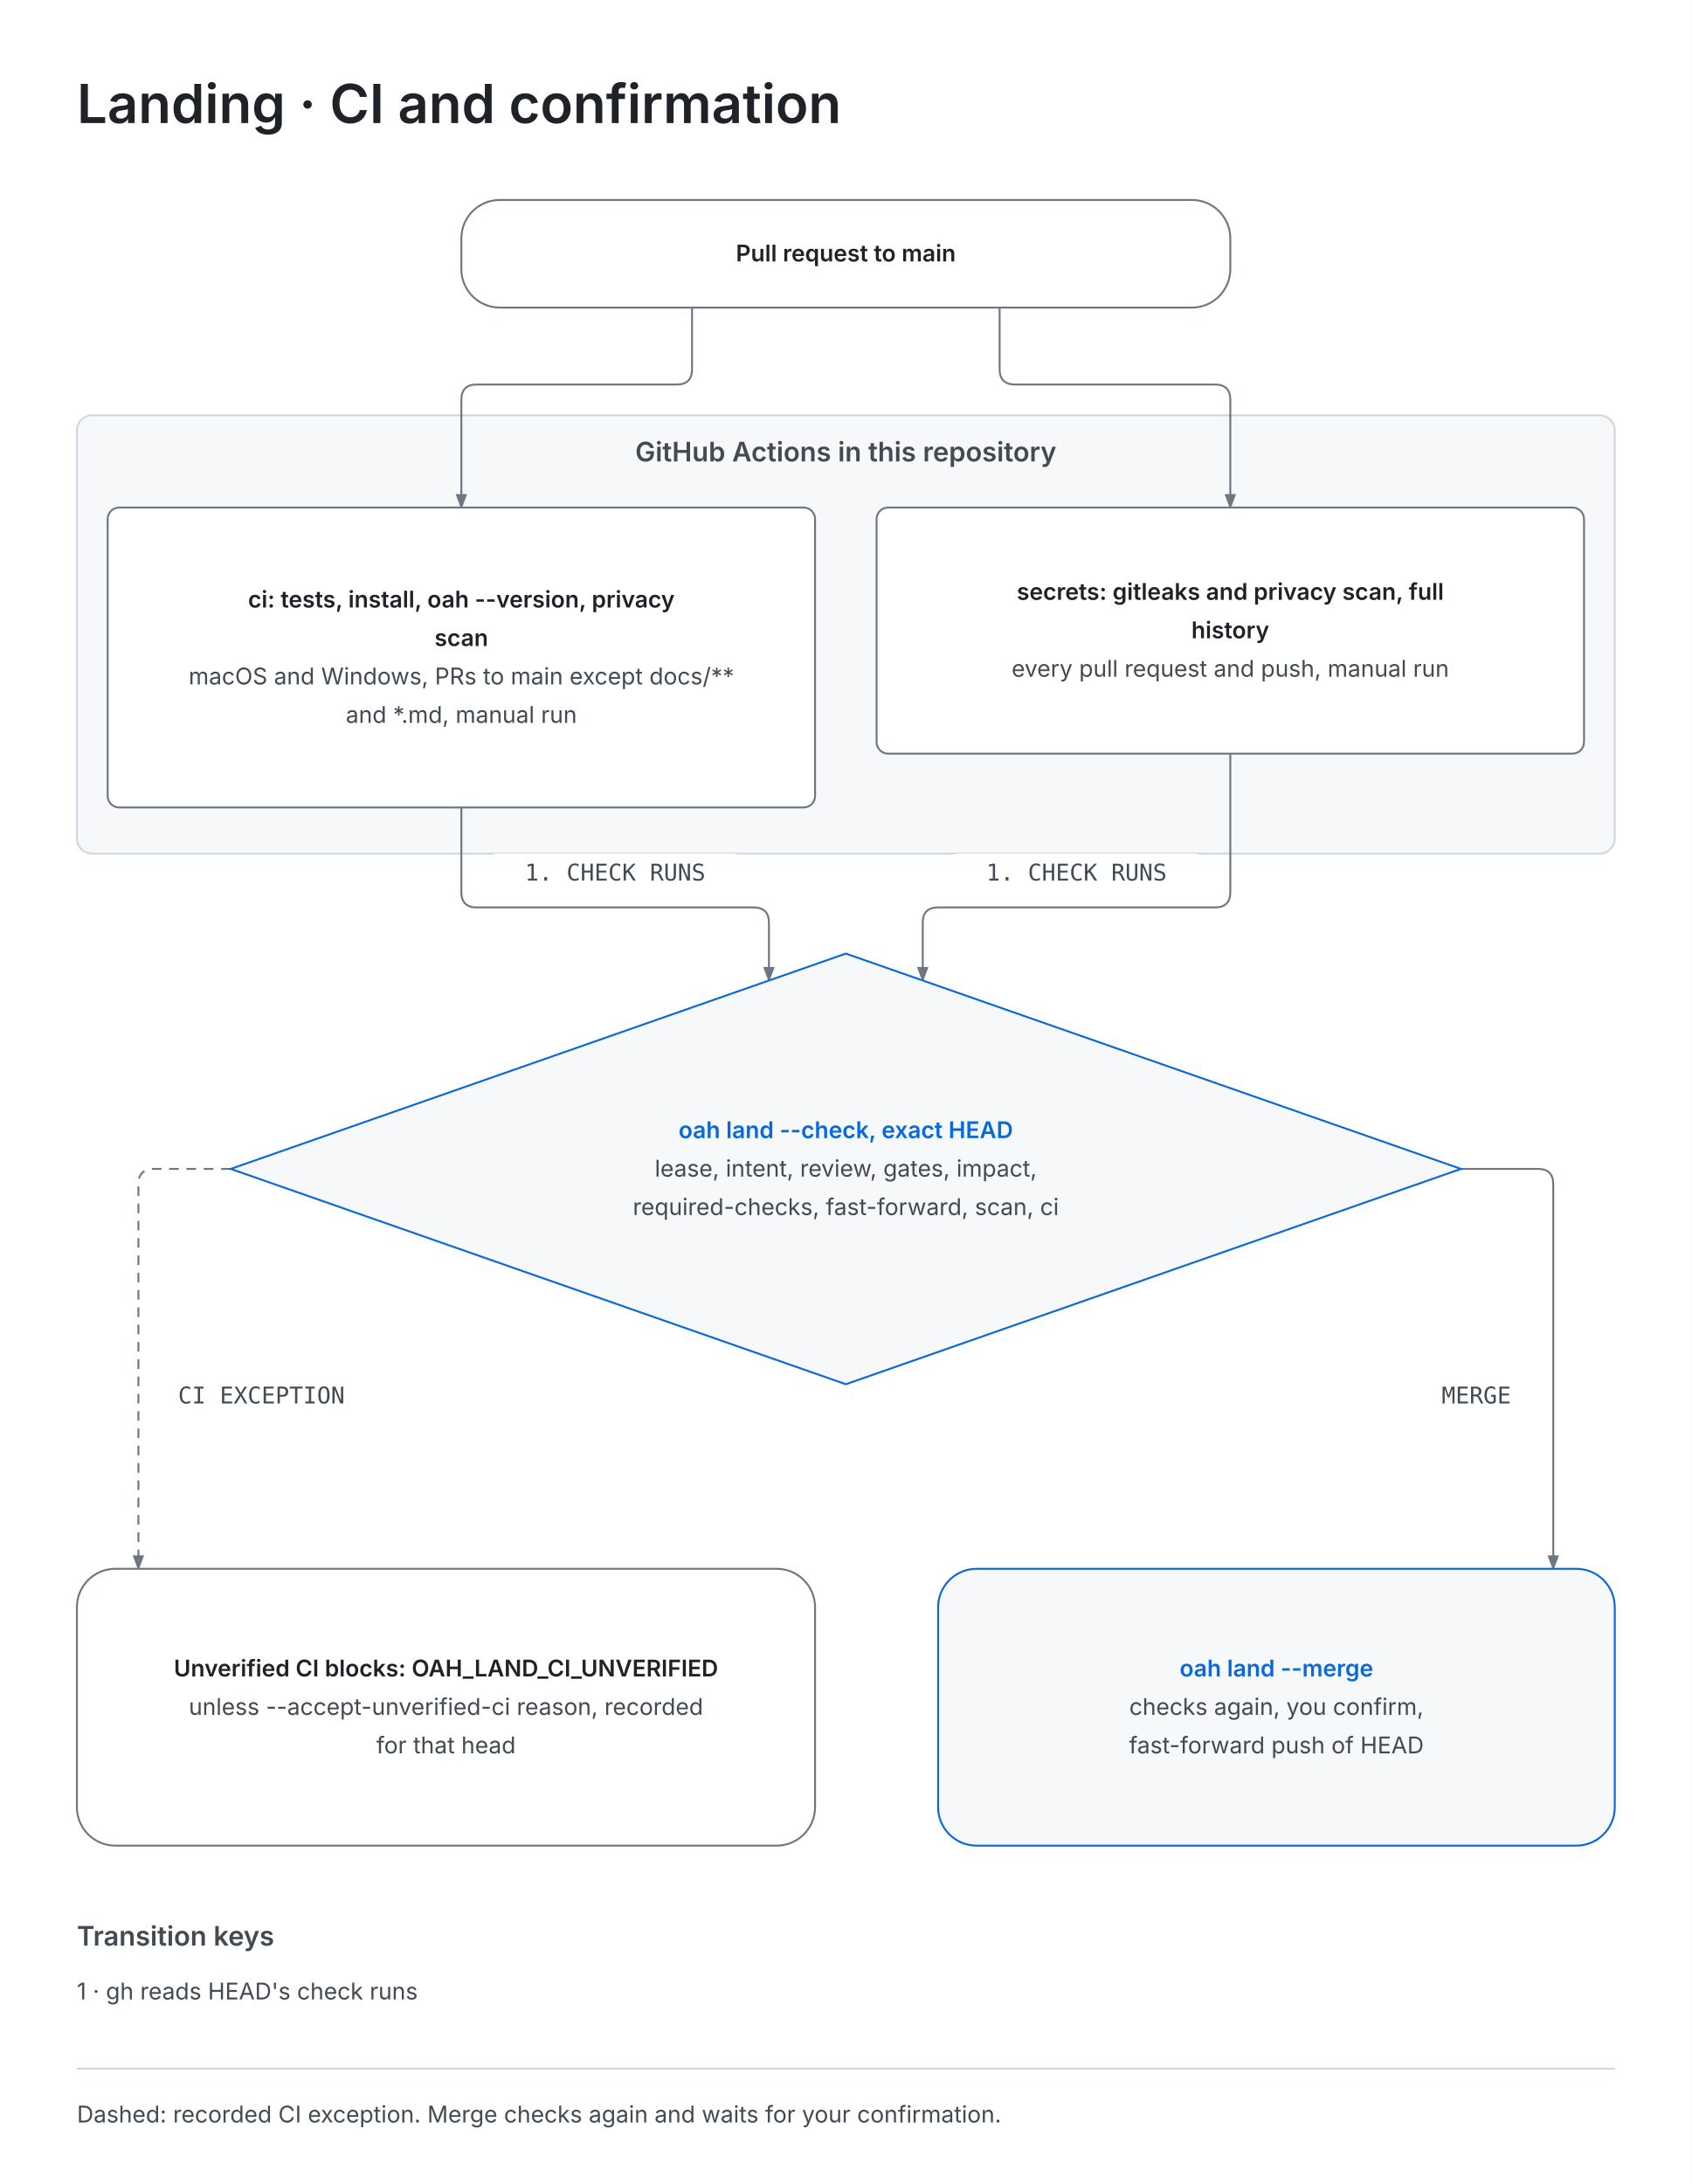
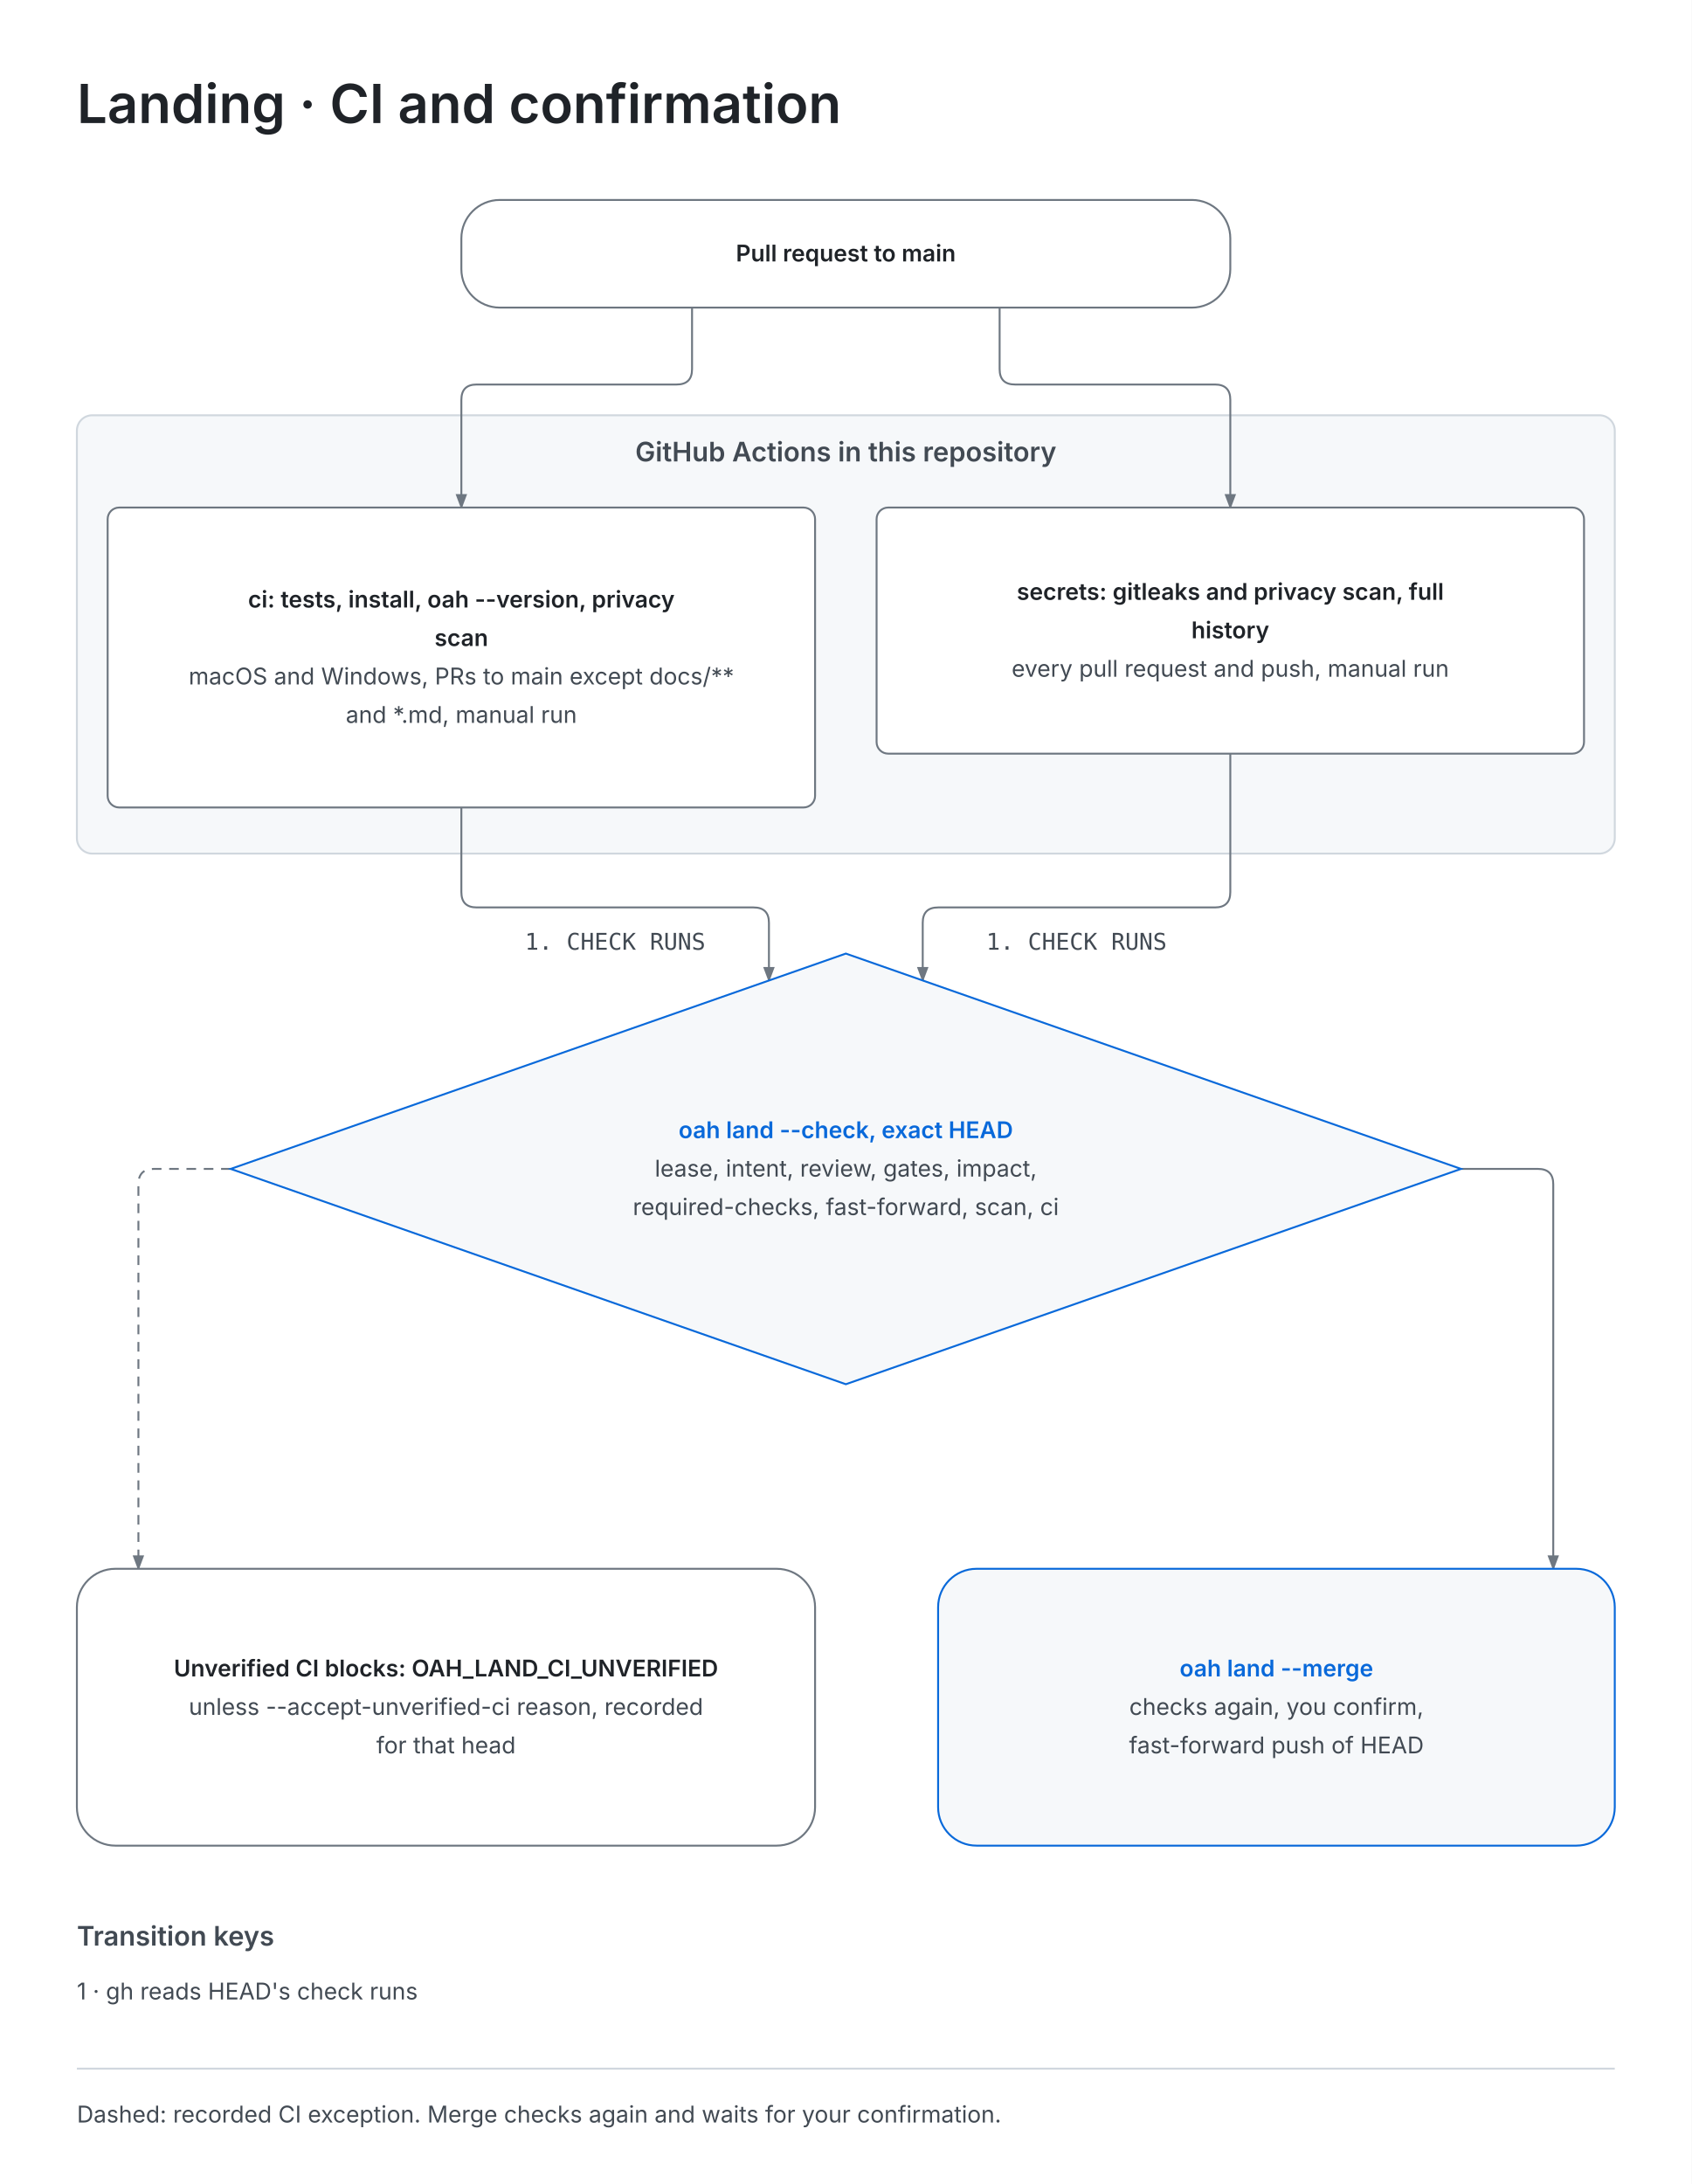
<svg xmlns="http://www.w3.org/2000/svg" viewBox="0 0 880 1136" role="img" aria-labelledby="concepts-landing-checks-light-title concepts-landing-checks-light-desc" data-source-diagram="5" id="concepts-landing-checks-light-root">
  <defs>
    <style>#concepts-landing-checks-light-root { font-family: system-ui, -apple-system, "Segoe UI", sans-serif; color: #1f2328; }
      #concepts-landing-checks-light-root .diagram-container { width: 100%; overflow-x: auto; }
      #concepts-landing-checks-light-root .title { font-size: 28px; font-weight: 600; }
      #concepts-landing-checks-light-root .group { font-size: 14px; font-weight: 600; }
      #concepts-landing-checks-light-root .node { font-size: 12px; font-weight: 600; }
      #concepts-landing-checks-light-root .label { font-size: 12px; font-weight: 400; }
      #concepts-landing-checks-light-root .arrow-label { font-family: ui-monospace, "SFMono-Regular", Consolas, monospace; font-size: 12px; font-weight: 400; }
      @media print {
#concepts-landing-checks-light-root .diagram-container { overflow-x: visible; }
}</style>
    <marker id="concepts-landing-checks-light-arrow" markerWidth="8" markerHeight="6" refX="7" refY="3" orient="auto">
      <polygon points="0 0, 8 3, 0 6" fill="#6e7781" />
    </marker>
    <marker id="concepts-landing-checks-light-arrow-accent" markerWidth="8" markerHeight="6" refX="7" refY="3" orient="auto">
      <polygon points="0 0, 8 3, 0 6" fill="#1a7f37" />
    </marker>
    <marker id="concepts-landing-checks-light-arrow-link" markerWidth="8" markerHeight="6" refX="7" refY="3" orient="auto">
      <polygon points="0 0, 8 3, 0 6" fill="#0969da" />
    </marker>
  </defs>
  <rect x="0" y="0" width="880" height="1136" rx="0" fill="#ffffff" />
  <text x="40" y="64" class="title" text-anchor="start" fill="#1f2328">Landing · CI and confirmation</text>
  <g data-container-id="actions">
    <rect x="40" y="216" width="800" height="228" rx="8" fill="#f6f8fa" stroke="#d0d7de" stroke-width="1" />
    <text x="440.0" y="240" class="group" text-anchor="middle" fill="#424a53">GitHub Actions in this repository</text>
  </g>
  <path d="M 360,160 L 360,192 Q 360,200 352,200 L 248,200 Q 240,200 240,208 L 240,264" data-edge-id="e6" data-from="pr" data-to="tests" data-label="" fill="none" stroke="#6e7781" stroke-width="1" marker-end="url(#concepts-landing-checks-light-arrow)" />
  <path d="M 520,160 L 520,192 Q 520,200 528,200 L 632,200 Q 640,200 640,208 L 640,264" data-edge-id="e7" data-from="pr" data-to="secrets" data-label="" fill="none" stroke="#6e7781" stroke-width="1" marker-end="url(#concepts-landing-checks-light-arrow)" />
  <path d="M 240,420 L 240,464 Q 240,472 248,472 L 392,472 Q 400,472 400,480 L 400,510" data-edge-id="e8" data-from="tests" data-to="land" data-label="gh reads HEAD's check runs" fill="none" stroke="#6e7781" stroke-width="1" marker-end="url(#concepts-landing-checks-light-arrow)" />
  <path d="M 640,392 L 640,464 Q 640,472 632,472 L 488,472 Q 480,472 480,480 L 480,510" data-edge-id="e9" data-from="secrets" data-to="land" data-label="gh reads HEAD's check runs" fill="none" stroke="#6e7781" stroke-width="1" marker-end="url(#concepts-landing-checks-light-arrow)" />
  <path d="M 120,608 L 80,608 Q 72,608 72,616 L 72,816" data-edge-id="e10" data-from="land" data-to="exc" data-label="" fill="none" stroke="#6e7781" stroke-width="1" stroke-dasharray="5,4" marker-end="url(#concepts-landing-checks-light-arrow)" />
  <path d="M 760,608 L 800,608 Q 808,608 808,616 L 808,816" data-edge-id="e11" data-from="land" data-to="landed" data-label="" fill="none" stroke="#6e7781" stroke-width="1" marker-end="url(#concepts-landing-checks-light-arrow)" />
-   <rect x="256" y="444" width="128" height="20" rx="2" fill="#ffffff" />
-   <text x="320.0" y="458" class="arrow-label" text-anchor="middle" fill="#424a53">1. CHECK RUNS</text>
-   <rect x="496" y="444" width="128" height="20" rx="2" fill="#ffffff" />
-   <text x="560.0" y="458" class="arrow-label" text-anchor="middle" fill="#424a53">1. CHECK RUNS</text>
-   <rect x="80" y="716" width="112" height="20" rx="2" fill="#ffffff" />
-   <text x="136.0" y="730" class="arrow-label" text-anchor="middle" fill="#424a53">CI EXCEPTION</text>
-   <rect x="736" y="716" width="64" height="20" rx="2" fill="#ffffff" />
-   <text x="768.0" y="730" class="arrow-label" text-anchor="middle" fill="#424a53">MERGE</text>
+   <rect x="256" y="480" width="128" height="20" rx="2" fill="#ffffff" />
+   <text x="320.0" y="494" class="arrow-label" text-anchor="middle" fill="#424a53">1. CHECK RUNS</text>
+   <rect x="496" y="480" width="128" height="20" rx="2" fill="#ffffff" />
+   <text x="560.0" y="494" class="arrow-label" text-anchor="middle" fill="#424a53">1. CHECK RUNS</text>
  <g data-node-id="pr" data-source-label="Pull request to main">
    <rect x="240" y="104" width="400" height="56" rx="20" fill="#ffffff" stroke="#6e7781" stroke-width="1" />
    <text x="440.0" y="136.0" class="node" text-anchor="middle" fill="#1f2328">Pull request to main</text>
  </g>
  <g data-node-id="tests" data-parent="actions" data-source-label="ci: tests, install, oah --version, privacy scan macOS and Windows, PRs to main except docs/** and *.md, manual run">
    <rect x="56" y="264" width="368" height="156" rx="6" fill="#ffffff" stroke="#6e7781" stroke-width="1" />
    <text x="240.0" y="316.0" class="node" text-anchor="middle" fill="#1f2328">ci: tests, install, oah --version, privacy</text>
    <text x="240.0" y="336.0" class="node" text-anchor="middle" fill="#1f2328">scan</text>
    <text x="240.0" y="356.0" class="label" text-anchor="middle" fill="#424a53">macOS and Windows, PRs to main except docs/**</text>
    <text x="240.0" y="376.0" class="label" text-anchor="middle" fill="#424a53">and *.md, manual run</text>
  </g>
  <g data-node-id="secrets" data-parent="actions" data-source-label="secrets: gitleaks and privacy scan, full history every pull request and push, manual run">
    <rect x="456" y="264" width="368" height="128" rx="6" fill="#ffffff" stroke="#6e7781" stroke-width="1" />
    <text x="640.0" y="312.0" class="node" text-anchor="middle" fill="#1f2328">secrets: gitleaks and privacy scan, full</text>
    <text x="640.0" y="332.0" class="node" text-anchor="middle" fill="#1f2328">history</text>
    <text x="640.0" y="352.0" class="label" text-anchor="middle" fill="#424a53">every pull request and push, manual run</text>
  </g>
  <g data-node-id="land" data-source-label="oah land --check, exact HEAD lease, intent, review, gates, impact, required-checks, fast-forward, scan, ci">
    <polygon points="440.0,496 760,608.0 440.0,720 120,608.0" fill="#f6f8fa" stroke="#0969da" stroke-width="1" />
    <text x="440.0" y="592.0" class="node" text-anchor="middle" fill="#0969da">oah land --check, exact HEAD</text>
    <text x="440.0" y="612.0" class="label" text-anchor="middle" fill="#424a53">lease, intent, review, gates, impact,</text>
    <text x="440.0" y="632.0" class="label" text-anchor="middle" fill="#424a53">required-checks, fast-forward, scan, ci</text>
  </g>
  <g data-node-id="exc" data-source-label="Unverified CI blocks: OAH_LAND_CI_UNVERIFIED unless --accept-unverified-ci reason, recorded for that head">
    <rect x="40" y="816" width="384" height="144" rx="20" fill="#ffffff" stroke="#6e7781" stroke-width="1" />
    <text x="232.0" y="872.0" class="node" text-anchor="middle" fill="#1f2328">Unverified CI blocks: OAH_LAND_CI_UNVERIFIED</text>
    <text x="232.0" y="892.0" class="label" text-anchor="middle" fill="#424a53">unless --accept-unverified-ci reason, recorded</text>
    <text x="232.0" y="912.0" class="label" text-anchor="middle" fill="#424a53">for that head</text>
  </g>
  <g data-node-id="landed" data-source-label="oah land --merge checks again, you confirm, fast-forward push of HEAD">
    <rect x="488" y="816" width="352" height="144" rx="20" fill="#f6f8fa" stroke="#0969da" stroke-width="1" />
    <text x="664.0" y="872.0" class="node" text-anchor="middle" fill="#0969da">oah land --merge</text>
    <text x="664.0" y="892.0" class="label" text-anchor="middle" fill="#424a53">checks again, you confirm,</text>
    <text x="664.0" y="912.0" class="label" text-anchor="middle" fill="#424a53">fast-forward push of HEAD</text>
  </g>
  <text x="40" y="1012" class="group" text-anchor="start" fill="#424a53">Transition keys</text>
  <text x="40" y="1040" class="label" text-anchor="start" fill="#424a53">1 · gh reads HEAD's check runs</text>
  <line x1="40" y1="1076" x2="840" y2="1076" stroke="#d0d7de" />
  <text x="40" y="1104" class="label" text-anchor="start" fill="#424a53">Dashed: recorded CI exception. Merge checks again and waits for your confirmation.</text>
</svg>
